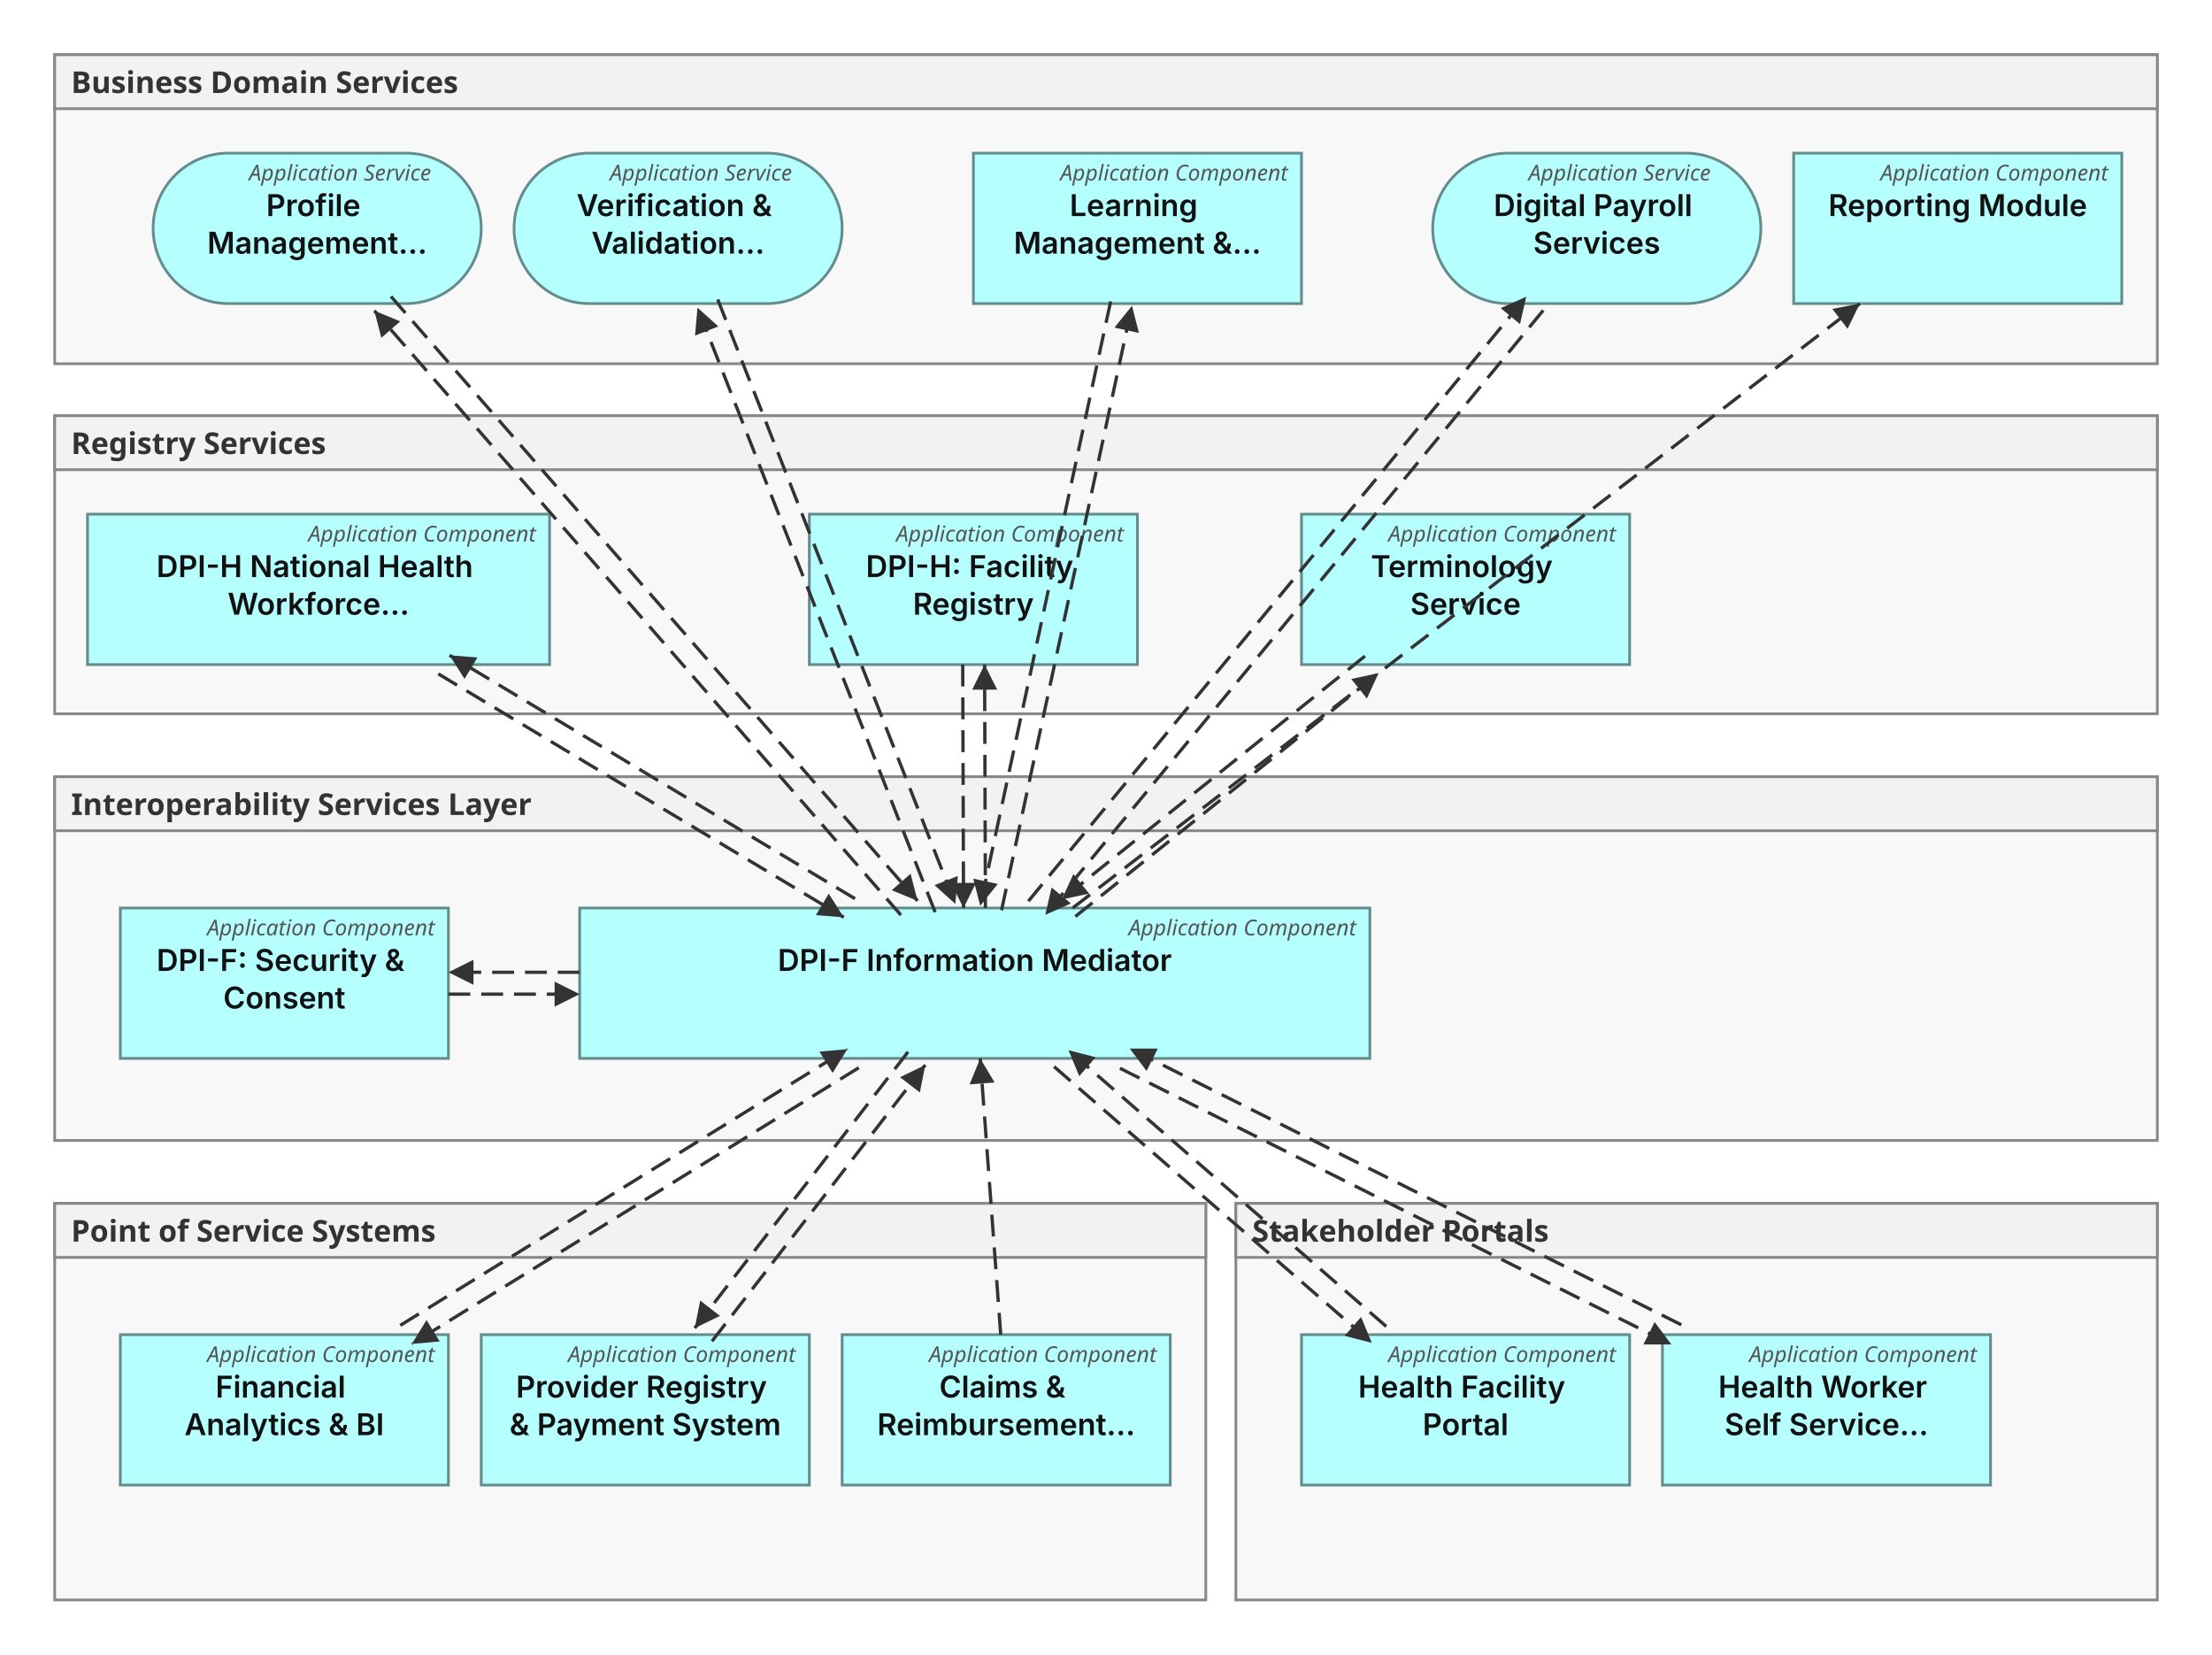
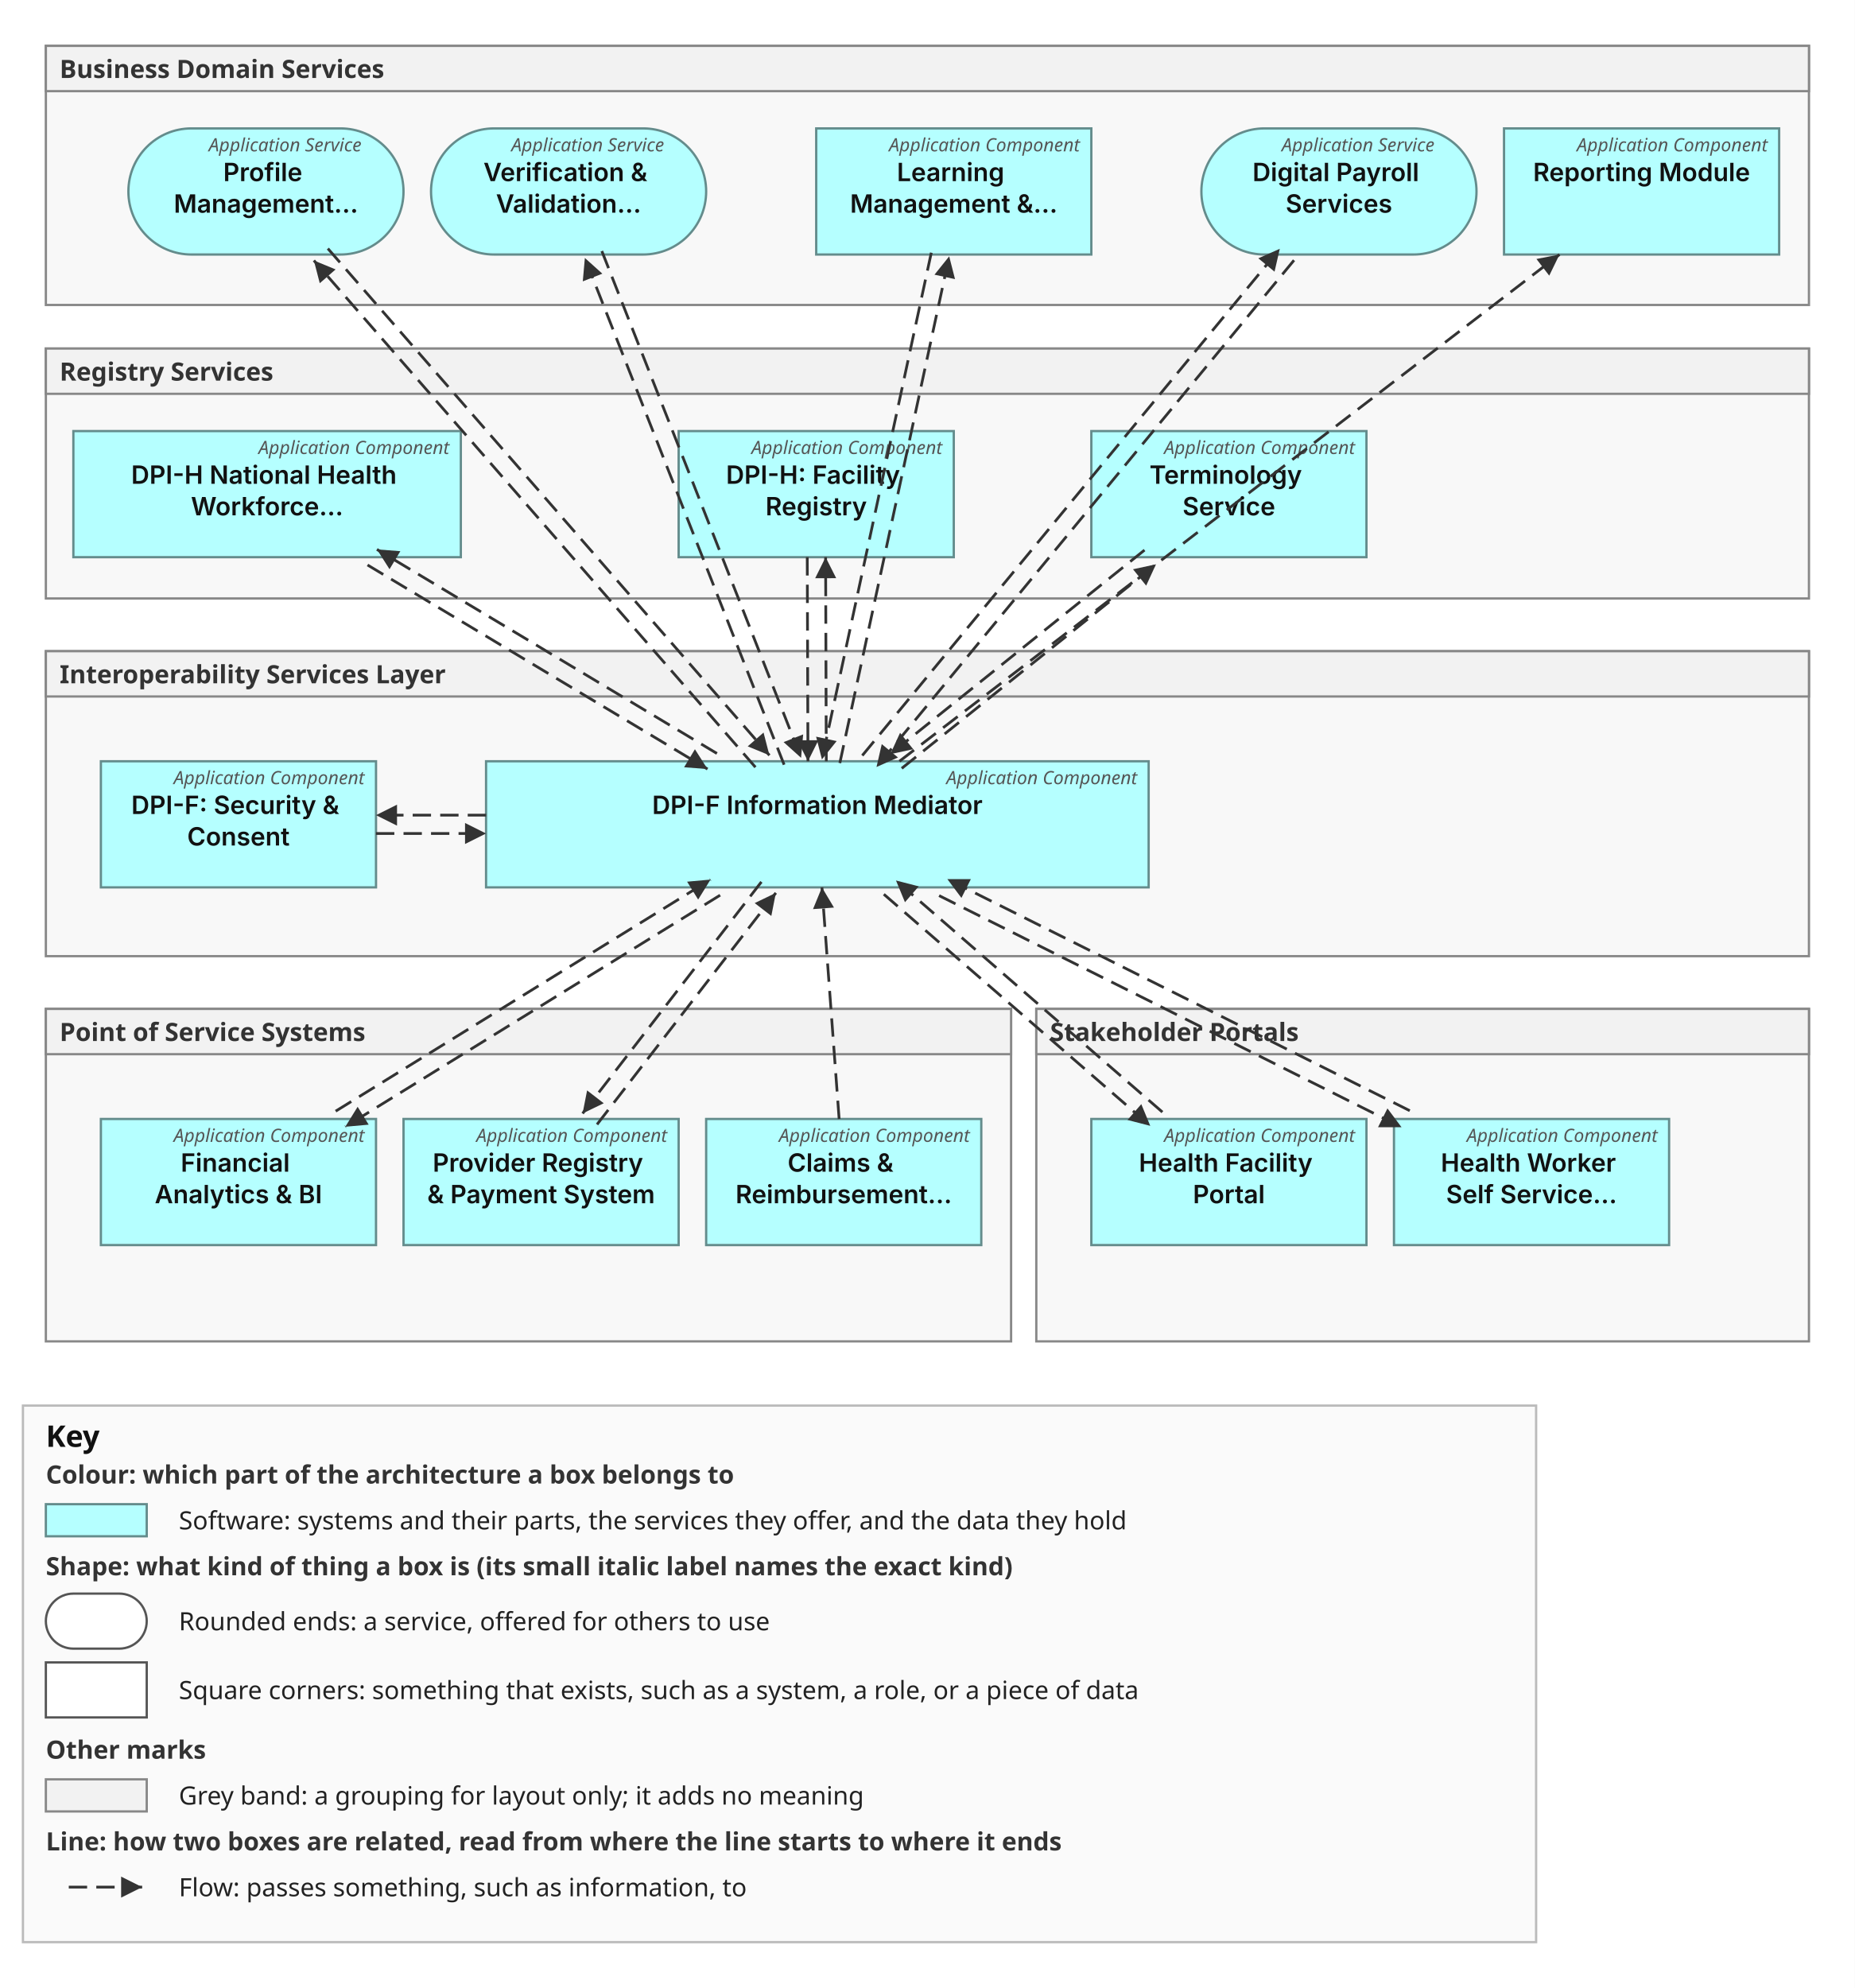
- <svg xmlns="http://www.w3.org/2000/svg" viewBox="28 16 809 605" width="809" height="605" role="img" aria-labelledby="av-title">
+ <svg xmlns="http://www.w3.org/2000/svg" viewBox="28 16 809 867" width="809" height="867" role="img" aria-labelledby="av-title">
  <style>
.av-name{font:600 11px system-ui,-apple-system,"Segoe UI",sans-serif;fill:#111}
.av-type{font:italic 8px system-ui,sans-serif;fill:#555}
.av-group{font:600 11px system-ui,sans-serif;fill:#333}
.av-note{font:10px system-ui,sans-serif;fill:#222}
+ .av-key{font:11px system-ui,sans-serif;fill:#222}
+ .av-keyh{font:600 11px system-ui,sans-serif;fill:#333}
+ .av-keyt{font:700 13px system-ui,sans-serif;fill:#111}
.av-rel{font:9px system-ui,sans-serif;fill:#333;paint-order:stroke;stroke:#fff;stroke-width:3px}
a:hover rect,a:hover polygon,a:focus rect,a:focus polygon{stroke:#06c;stroke-width:2.5}
</style>
  <defs>
    <marker id="arrow-open" viewBox="0 0 12 12" refX="11" refY="6" markerWidth="11" markerHeight="11" orient="auto-start-reverse" markerUnits="userSpaceOnUse">
      <path d="M1 1 L11 6 L1 11" fill="none" stroke="#333" stroke-width="1.3" />
    </marker>
    <marker id="arrow-filled" viewBox="0 0 12 12" refX="11" refY="6" markerWidth="11" markerHeight="11" orient="auto-start-reverse" markerUnits="userSpaceOnUse">
      <path d="M1 1 L11 6 L1 11 Z" fill="#333" />
    </marker>
    <marker id="arrow-small" viewBox="0 0 10 10" refX="9" refY="5" markerWidth="8" markerHeight="8" orient="auto-start-reverse" markerUnits="userSpaceOnUse">
      <path d="M1 1 L9 5 L1 9" fill="none" stroke="#333" stroke-width="1.2" />
    </marker>
    <marker id="triangle-hollow" viewBox="0 0 14 14" refX="13" refY="7" markerWidth="13" markerHeight="13" orient="auto-start-reverse" markerUnits="userSpaceOnUse">
      <path d="M1 1 L13 7 L1 13 Z" fill="#fff" stroke="#333" stroke-width="1.2" />
    </marker>
    <marker id="diamond-filled" viewBox="0 0 16 10" refX="1" refY="5" markerWidth="16" markerHeight="10" orient="auto-start-reverse" markerUnits="userSpaceOnUse">
      <path d="M1 5 L8 1 L15 5 L8 9 Z" fill="#333" />
    </marker>
    <marker id="diamond-hollow" viewBox="0 0 16 10" refX="1" refY="5" markerWidth="16" markerHeight="10" orient="auto-start-reverse" markerUnits="userSpaceOnUse">
      <path d="M1 5 L8 1 L15 5 L8 9 Z" fill="#fff" stroke="#333" stroke-width="1.2" />
    </marker>
    <marker id="dot" viewBox="0 0 8 8" refX="4" refY="4" markerWidth="7" markerHeight="7" orient="auto" markerUnits="userSpaceOnUse">
      <circle cx="4" cy="4" r="3.2" fill="#333" />
    </marker>
    <pattern id="missing" width="8" height="8" patternUnits="userSpaceOnUse" patternTransform="rotate(45)">
      <rect width="8" height="8" fill="#fff" />
      <line x1="0" y1="0" x2="0" y2="8" stroke="#d33" stroke-width="2" />
    </pattern>
  </defs>
-   <rect x="28" y="16" width="809" height="605" fill="#fff" />
+   <rect x="28" y="16" width="809" height="867" fill="#fff" />
  <g class="av-g">
    <rect x="48" y="456" width="421" height="145" fill="#f2f2f2" fill-opacity=".55" stroke="#888" />
    <rect x="48" y="456" width="421" height="19.75" fill="#f2f2f2" stroke="#888" />
    <text class="av-group" x="54" y="470">Point of Service Systems</text>
  </g>
-   <a href="../../../en/dpi-h-ra/archimate/0.2.0-draft.1/elements/id-dcc7c73aa6fd415facde0da5ecae044b/" target="_top">
+   <a href="../../../en/dpi-h-ra/archimate/0.2.0-draft.1/elements/provider-registry-payment-system/" target="_top">
    <rect x="204" y="504" width="120" height="55" fill="#b5ffff" stroke="#648c8c" stroke-width="1" />
    <text class="av-type" x="319" y="514" text-anchor="end">Application Component</text>
    <text class="av-name" x="264" y="527" text-anchor="middle">
      <tspan x="264" dy="0">Provider Registry</tspan>
      <tspan x="264" dy="13.75">&amp; Payment System</tspan>
    </text>
  </a>
-   <a href="../../../en/dpi-h-ra/archimate/0.2.0-draft.1/elements/id-0bb487f76a814e0ca738870107b29dc9/" target="_top">
+   <a href="../../../en/dpi-h-ra/archimate/0.2.0-draft.1/elements/financial-analytics-bi/" target="_top">
    <rect x="72" y="504" width="120" height="55" fill="#b5ffff" stroke="#648c8c" stroke-width="1" />
    <text class="av-type" x="187" y="514" text-anchor="end">Application Component</text>
    <text class="av-name" x="132" y="527" text-anchor="middle">
      <tspan x="132" dy="0">Financial</tspan>
      <tspan x="132" dy="13.75">Analytics &amp; BI</tspan>
    </text>
  </a>
-   <a href="../../../en/dpi-h-ra/archimate/0.2.0-draft.1/elements/id-f7ffac27f018417c8ddb46a8c98c3b28/" target="_top">
+   <a href="../../../en/dpi-h-ra/archimate/0.2.0-draft.1/elements/claims-reimbursement-system/" target="_top">
    <rect x="336" y="504" width="120" height="55" fill="#b5ffff" stroke="#648c8c" stroke-width="1" />
    <text class="av-type" x="451" y="514" text-anchor="end">Application Component</text>
    <text class="av-name" x="396" y="527" text-anchor="middle">
      <tspan x="396" dy="0">Claims &amp;</tspan>
      <tspan x="396" dy="13.75">Reimbursement…</tspan>
    </text>
  </a>
  <g class="av-g">
    <rect x="480" y="456" width="337" height="145" fill="#f2f2f2" fill-opacity=".55" stroke="#888" />
    <rect x="480" y="456" width="337" height="19.75" fill="#f2f2f2" stroke="#888" />
    <text class="av-group" x="486" y="470">Stakeholder Portals</text>
  </g>
-   <a href="../../../en/dpi-h-ra/archimate/0.2.0-draft.1/elements/id-95de5ab980944de8922cc630296992ec/" target="_top">
+   <a href="../../../en/dpi-h-ra/archimate/0.2.0-draft.1/elements/health-facility-portal/" target="_top">
    <rect x="504" y="504" width="120" height="55" fill="#b5ffff" stroke="#648c8c" stroke-width="1" />
    <text class="av-type" x="619" y="514" text-anchor="end">Application Component</text>
    <text class="av-name" x="564" y="527" text-anchor="middle">
      <tspan x="564" dy="0">Health Facility</tspan>
      <tspan x="564" dy="13.75">Portal</tspan>
    </text>
  </a>
-   <a href="../../../en/dpi-h-ra/archimate/0.2.0-draft.1/elements/id-24e3b3ea32b5424c89a8748329a6209d/" target="_top">
+   <a href="../../../en/dpi-h-ra/archimate/0.2.0-draft.1/elements/health-worker-self-service-portal/" target="_top">
    <rect x="636" y="504" width="120" height="55" fill="#b5ffff" stroke="#648c8c" stroke-width="1" />
    <text class="av-type" x="751" y="514" text-anchor="end">Application Component</text>
    <text class="av-name" x="696" y="527" text-anchor="middle">
      <tspan x="696" dy="0">Health Worker</tspan>
      <tspan x="696" dy="13.75">Self Service…</tspan>
    </text>
  </a>
  <g class="av-g">
    <rect x="48" y="168" width="769" height="109" fill="#f2f2f2" fill-opacity=".55" stroke="#888" />
    <rect x="48" y="168" width="769" height="19.75" fill="#f2f2f2" stroke="#888" />
    <text class="av-group" x="54" y="182">Registry Services</text>
  </g>
-   <a href="../../../en/dpi-h-ra/archimate/0.2.0-draft.1/elements/id-961cfe0f56b54c5ea4f48c3f34109e0e/" target="_top">
+   <a href="../../../en/dpi-h-ra/archimate/0.2.0-draft.1/elements/dpi-h-national-health-workforce-directory-registry/" target="_top">
    <rect x="60" y="204" width="169" height="55" fill="#b5ffff" stroke="#648c8c" stroke-width="1" />
    <text class="av-type" x="224" y="214" text-anchor="end">Application Component</text>
    <text class="av-name" x="144.5" y="227" text-anchor="middle">
      <tspan x="144.5" dy="0">DPI-H National Health</tspan>
      <tspan x="144.5" dy="13.75">Workforce…</tspan>
    </text>
  </a>
-   <a href="../../../en/dpi-h-ra/archimate/0.2.0-draft.1/elements/id-a3b7a1d2792c400ba0398eb82affaf2d/" target="_top">
+   <a href="../../../en/dpi-h-ra/archimate/0.2.0-draft.1/elements/dpi-h-facility-registry/" target="_top">
    <rect x="324" y="204" width="120" height="55" fill="#b5ffff" stroke="#648c8c" stroke-width="1" />
    <text class="av-type" x="439" y="214" text-anchor="end">Application Component</text>
    <text class="av-name" x="384" y="227" text-anchor="middle">
      <tspan x="384" dy="0">DPI-H: Facility</tspan>
      <tspan x="384" dy="13.75">Registry</tspan>
    </text>
  </a>
-   <a href="../../../en/dpi-h-ra/archimate/0.2.0-draft.1/elements/id-e23a136ac7904c02a15f46010f655099/" target="_top">
+   <a href="../../../en/dpi-h-ra/archimate/0.2.0-draft.1/elements/terminology-service/" target="_top">
    <rect x="504" y="204" width="120" height="55" fill="#b5ffff" stroke="#648c8c" stroke-width="1" />
    <text class="av-type" x="619" y="214" text-anchor="end">Application Component</text>
    <text class="av-name" x="564" y="227" text-anchor="middle">
      <tspan x="564" dy="0">Terminology</tspan>
      <tspan x="564" dy="13.75">Service</tspan>
    </text>
  </a>
  <g class="av-g">
    <rect x="48" y="300" width="769" height="133" fill="#f2f2f2" fill-opacity=".55" stroke="#888" />
    <rect x="48" y="300" width="769" height="19.75" fill="#f2f2f2" stroke="#888" />
    <text class="av-group" x="54" y="314">Interoperability Services Layer</text>
  </g>
-   <a href="../../../en/dpi-h-ra/archimate/0.2.0-draft.1/elements/id-1dc836590e8a4c4796d0ca941ce01d2b/" target="_top">
+   <a href="../../../en/dpi-h-ra/archimate/0.2.0-draft.1/elements/dpi-f-security-consent/" target="_top">
    <rect x="72" y="348" width="120" height="55" fill="#b5ffff" stroke="#648c8c" stroke-width="1" />
    <text class="av-type" x="187" y="358" text-anchor="end">Application Component</text>
    <text class="av-name" x="132" y="371" text-anchor="middle">
      <tspan x="132" dy="0">DPI-F: Security &amp;</tspan>
      <tspan x="132" dy="13.75">Consent</tspan>
    </text>
  </a>
-   <a href="../../../en/dpi-h-ra/archimate/0.2.0-draft.1/elements/id-7862a8939c5a458c9ad1674062700688/" target="_top">
+   <a href="../../../en/dpi-h-ra/archimate/0.2.0-draft.1/elements/dpi-f-information-mediator/" target="_top">
    <rect x="240" y="348" width="289" height="55" fill="#b5ffff" stroke="#648c8c" stroke-width="1" />
    <text class="av-type" x="524" y="358" text-anchor="end">Application Component</text>
    <text class="av-name" x="384.5" y="371" text-anchor="middle">
      <tspan x="384.5" dy="0">DPI-F Information Mediator</tspan>
    </text>
  </a>
  <g class="av-g">
    <rect x="48" y="36" width="769" height="113" fill="#f2f2f2" fill-opacity=".55" stroke="#888" />
    <rect x="48" y="36" width="769" height="19.75" fill="#f2f2f2" stroke="#888" />
    <text class="av-group" x="54" y="50">Business Domain Services</text>
  </g>
-   <a href="../../../en/dpi-h-ra/archimate/0.2.0-draft.1/elements/id-8481f5d95240477e9fb462fdab759878/" target="_top">
+   <a href="../../../en/dpi-h-ra/archimate/0.2.0-draft.1/elements/profile-management-service/" target="_top">
    <rect x="84" y="72" width="120" height="55" rx="27.5" fill="#b5ffff" stroke="#648c8c" stroke-width="1" />
    <text class="av-type" x="185.667" y="82" text-anchor="end">Application Service</text>
    <text class="av-name" x="144" y="95" text-anchor="middle">
      <tspan x="144" dy="0">Profile</tspan>
      <tspan x="144" dy="13.75">Management…</tspan>
    </text>
  </a>
-   <a href="../../../en/dpi-h-ra/archimate/0.2.0-draft.1/elements/id-bed24fc6e59048c595b7bde7a22b63f9/" target="_top">
+   <a href="../../../en/dpi-h-ra/archimate/0.2.0-draft.1/elements/reporting-module/" target="_top">
    <rect x="684" y="72" width="120" height="55" fill="#b5ffff" stroke="#648c8c" stroke-width="1" />
    <text class="av-type" x="799" y="82" text-anchor="end">Application Component</text>
    <text class="av-name" x="744" y="95" text-anchor="middle">
      <tspan x="744" dy="0">Reporting Module</tspan>
    </text>
  </a>
-   <a href="../../../en/dpi-h-ra/archimate/0.2.0-draft.1/elements/id-61f9036cfc264e5ea18d7538e3f84e64/" target="_top">
+   <a href="../../../en/dpi-h-ra/archimate/0.2.0-draft.1/elements/verification-validation-service/" target="_top">
    <rect x="216" y="72" width="120" height="55" rx="27.5" fill="#b5ffff" stroke="#648c8c" stroke-width="1" />
    <text class="av-type" x="317.667" y="82" text-anchor="end">Application Service</text>
    <text class="av-name" x="276" y="95" text-anchor="middle">
      <tspan x="276" dy="0">Verification &amp;</tspan>
      <tspan x="276" dy="13.75">Validation…</tspan>
    </text>
  </a>
-   <a href="../../../en/dpi-h-ra/archimate/0.2.0-draft.1/elements/id-524dea71aa26495883e2ab4efbca3075/" target="_top">
+   <a href="../../../en/dpi-h-ra/archimate/0.2.0-draft.1/elements/learning-management-training-tracking-systems/" target="_top">
    <rect x="384" y="72" width="120" height="55" fill="#b5ffff" stroke="#648c8c" stroke-width="1" />
    <text class="av-type" x="499" y="82" text-anchor="end">Application Component</text>
    <text class="av-name" x="444" y="95" text-anchor="middle">
      <tspan x="444" dy="0">Learning</tspan>
      <tspan x="444" dy="13.75">Management &amp;…</tspan>
    </text>
  </a>
-   <a href="../../../en/dpi-h-ra/archimate/0.2.0-draft.1/elements/id-138d88d8ce424d15b7ea3db0aec010e9/" target="_top">
+   <a href="../../../en/dpi-h-ra/archimate/0.2.0-draft.1/elements/digital-payroll-services/" target="_top">
    <rect x="552" y="72" width="120" height="55" rx="27.5" fill="#b5ffff" stroke="#648c8c" stroke-width="1" />
    <text class="av-type" x="653.667" y="82" text-anchor="end">Application Service</text>
    <text class="av-name" x="612" y="95" text-anchor="middle">
      <tspan x="612" dy="0">Digital Payroll</tspan>
      <tspan x="612" dy="13.75">Services</tspan>
    </text>
  </a>
  <a href="../../../en/dpi-h-ra/archimate/0.2.0-draft.1/relationships/id-dfb5d9850936470297441731ba7923a5/" target="_top">
    <path d="M288.4 506.4 L366.4 405.4" fill="none" stroke="#333" stroke-width="1.2" stroke-dasharray="8 4" marker-end="url(#arrow-filled)" />
    <path d="M288.4 506.4 L366.4 405.4" fill="none" stroke="transparent" stroke-width="8" />
  </a>
  <a href="../../../en/dpi-h-ra/archimate/0.2.0-draft.1/relationships/id-42ccf72f046744a98d3c5e717079c059/" target="_top">
    <path d="M174.4 500.6 L337.9 399.6" fill="none" stroke="#333" stroke-width="1.2" stroke-dasharray="8 4" marker-end="url(#arrow-filled)" />
    <path d="M174.4 500.6 L337.9 399.6" fill="none" stroke="transparent" stroke-width="8" />
  </a>
  <a href="../../../en/dpi-h-ra/archimate/0.2.0-draft.1/relationships/id-753eb90f4e7b4fde86af9d2a79212e40/" target="_top">
    <path d="M394 504 L386.5 403" fill="none" stroke="#333" stroke-width="1.2" stroke-dasharray="8 4" marker-end="url(#arrow-filled)" />
    <path d="M394 504 L386.5 403" fill="none" stroke="transparent" stroke-width="8" />
  </a>
  <a href="../../../en/dpi-h-ra/archimate/0.2.0-draft.1/relationships/id-84904306f207414a97c5a3ea80f2efdd/" target="_top">
    <path d="M535 501 L418.8 400" fill="none" stroke="#333" stroke-width="1.2" stroke-dasharray="8 4" marker-end="url(#arrow-filled)" />
    <path d="M535 501 L418.8 400" fill="none" stroke="transparent" stroke-width="8" />
  </a>
  <a href="../../../en/dpi-h-ra/archimate/0.2.0-draft.1/relationships/id-25e7a559b40f40bfbb336dbd0fa65df6/" target="_top">
    <path d="M642.9 500.4 L441.2 399.4" fill="none" stroke="#333" stroke-width="1.2" stroke-dasharray="8 4" marker-end="url(#arrow-filled)" />
    <path d="M642.9 500.4 L441.2 399.4" fill="none" stroke="transparent" stroke-width="8" />
  </a>
  <a href="../../../en/dpi-h-ra/archimate/0.2.0-draft.1/relationships/id-fb7f0277b41346d5879bb83277f26733/" target="_top">
    <path d="M188.3 262.4 L336.6 351.4" fill="none" stroke="#333" stroke-width="1.2" stroke-dasharray="8 4" marker-end="url(#arrow-filled)" />
    <path d="M188.3 262.4 L336.6 351.4" fill="none" stroke="transparent" stroke-width="8" />
  </a>
  <a href="../../../en/dpi-h-ra/archimate/0.2.0-draft.1/relationships/id-e601aa19b7d5495384703b338a8b48e5/" target="_top">
    <path d="M380.1 259 L380.4 348" fill="none" stroke="#333" stroke-width="1.2" stroke-dasharray="8 4" marker-end="url(#arrow-filled)" />
    <path d="M380.1 259 L380.4 348" fill="none" stroke="transparent" stroke-width="8" />
  </a>
  <a href="../../../en/dpi-h-ra/archimate/0.2.0-draft.1/relationships/id-3138db23398c4190b70f27e6117b95dc/" target="_top">
    <path d="M527.2 255.9 L416.3 344.9" fill="none" stroke="#333" stroke-width="1.2" stroke-dasharray="8 4" marker-end="url(#arrow-filled)" />
    <path d="M527.2 255.9 L416.3 344.9" fill="none" stroke="transparent" stroke-width="8" />
  </a>
  <a href="../../../en/dpi-h-ra/archimate/0.2.0-draft.1/relationships/id-f6c5dcd50a324092b090370ef539e33b/" target="_top">
    <path d="M192 379.5 L240 379.5" fill="none" stroke="#333" stroke-width="1.2" stroke-dasharray="8 4" marker-end="url(#arrow-filled)" />
    <path d="M192 379.5 L240 379.5" fill="none" stroke="transparent" stroke-width="8" />
  </a>
  <a href="../../../en/dpi-h-ra/archimate/0.2.0-draft.1/relationships/id-e9f46c67e68042109744e4da917ae6ff/" target="_top">
    <path d="M240 371.5 L192 371.5" fill="none" stroke="#333" stroke-width="1.2" stroke-dasharray="8 4" marker-end="url(#arrow-filled)" />
    <path d="M240 371.5 L192 371.5" fill="none" stroke="transparent" stroke-width="8" />
  </a>
  <a href="../../../en/dpi-h-ra/archimate/0.2.0-draft.1/relationships/id-d123c3d402a445ccb278dfc0c6f58de8/" target="_top">
    <path d="M360.1 400.6 L282.1 501.6" fill="none" stroke="#333" stroke-width="1.2" stroke-dasharray="8 4" marker-end="url(#arrow-filled)" />
    <path d="M360.1 400.6 L282.1 501.6" fill="none" stroke="transparent" stroke-width="8" />
  </a>
  <a href="../../../en/dpi-h-ra/archimate/0.2.0-draft.1/relationships/id-8bfcf3f3cac14740bef7d19100c587ba/" target="_top">
    <path d="M413.5 406 L529.7 507" fill="none" stroke="#333" stroke-width="1.2" stroke-dasharray="8 4" marker-end="url(#arrow-filled)" />
    <path d="M413.5 406 L529.7 507" fill="none" stroke="transparent" stroke-width="8" />
  </a>
  <a href="../../../en/dpi-h-ra/archimate/0.2.0-draft.1/relationships/id-7f0250a90ff3463c9690c9a5fba48e96/" target="_top">
    <path d="M437.6 406.6 L639.3 507.6" fill="none" stroke="#333" stroke-width="1.2" stroke-dasharray="8 4" marker-end="url(#arrow-filled)" />
    <path d="M437.6 406.6 L639.3 507.6" fill="none" stroke="transparent" stroke-width="8" />
  </a>
  <a href="../../../en/dpi-h-ra/archimate/0.2.0-draft.1/relationships/id-9540ab8bdf4945278fdd25eb3e37b7f3/" target="_top">
    <path d="M388.4 348 L388.1 259" fill="none" stroke="#333" stroke-width="1.2" stroke-dasharray="8 4" marker-end="url(#arrow-filled)" />
    <path d="M388.4 348 L388.1 259" fill="none" stroke="transparent" stroke-width="8" />
  </a>
  <a href="../../../en/dpi-h-ra/archimate/0.2.0-draft.1/relationships/id-ace822c5be96420a980993dcb3184ce4/" target="_top">
    <path d="M340.7 344.6 L192.4 255.6" fill="none" stroke="#333" stroke-width="1.2" stroke-dasharray="8 4" marker-end="url(#arrow-filled)" />
    <path d="M340.7 344.6 L192.4 255.6" fill="none" stroke="transparent" stroke-width="8" />
  </a>
  <a href="../../../en/dpi-h-ra/archimate/0.2.0-draft.1/relationships/id-7a3903baac4141b0878bfd4bf0d1c2c7/" target="_top">
    <path d="M421.3 351.1 L532.2 262.1" fill="none" stroke="#333" stroke-width="1.2" stroke-dasharray="8 4" marker-end="url(#arrow-filled)" />
    <path d="M421.3 351.1 L532.2 262.1" fill="none" stroke="transparent" stroke-width="8" />
  </a>
  <a href="../../../en/dpi-h-ra/archimate/0.2.0-draft.1/relationships/id-9aef44a6f9bb4910802896bc2fe65497/" target="_top">
    <path d="M420.3 348 L708.2 127" fill="none" stroke="#333" stroke-width="1.2" stroke-dasharray="8 4" marker-end="url(#arrow-filled)" />
    <path d="M420.3 348 L708.2 127" fill="none" stroke="transparent" stroke-width="8" />
  </a>
  <a href="../../../en/dpi-h-ra/archimate/0.2.0-draft.1/relationships/id-9c4002debe71452bbc9a178249f24535/" target="_top">
    <path d="M394.3 348.8 L442 127.8" fill="none" stroke="#333" stroke-width="1.2" stroke-dasharray="8 4" marker-end="url(#arrow-filled)" />
    <path d="M394.3 348.8 L442 127.8" fill="none" stroke="transparent" stroke-width="8" />
  </a>
  <a href="../../../en/dpi-h-ra/archimate/0.2.0-draft.1/relationships/id-5bfbeed8eee54b9ba650e228e6c5df90/" target="_top">
    <path d="M370 349.5 L283.1 128.5" fill="none" stroke="#333" stroke-width="1.2" stroke-dasharray="8 4" marker-end="url(#arrow-filled)" />
    <path d="M370 349.5 L283.1 128.5" fill="none" stroke="transparent" stroke-width="8" />
  </a>
  <a href="../../../en/dpi-h-ra/archimate/0.2.0-draft.1/relationships/id-bcb26af6ef6c45139959d026163fc01d/" target="_top">
    <path d="M357.5 350.6 L164.9 129.6" fill="none" stroke="#333" stroke-width="1.2" stroke-dasharray="8 4" marker-end="url(#arrow-filled)" />
    <path d="M357.5 350.6 L164.9 129.6" fill="none" stroke="transparent" stroke-width="8" />
  </a>
  <a href="../../../en/dpi-h-ra/archimate/0.2.0-draft.1/relationships/id-2129831181494665a187feeba05cbf26/" target="_top">
    <path d="M404.1 345.5 L586.2 124.5" fill="none" stroke="#333" stroke-width="1.2" stroke-dasharray="8 4" marker-end="url(#arrow-filled)" />
    <path d="M404.1 345.5 L586.2 124.5" fill="none" stroke="transparent" stroke-width="8" />
  </a>
  <a href="../../../en/dpi-h-ra/archimate/0.2.0-draft.1/relationships/id-c5c4994b207e426dbbed28b44deacbf6/" target="_top">
    <path d="M342.1 406.4 L178.6 507.4" fill="none" stroke="#333" stroke-width="1.2" stroke-dasharray="8 4" marker-end="url(#arrow-filled)" />
    <path d="M342.1 406.4 L178.6 507.4" fill="none" stroke="transparent" stroke-width="8" />
  </a>
  <a href="../../../en/dpi-h-ra/archimate/0.2.0-draft.1/relationships/id-5e34172e1548458db393607c1386093b/" target="_top">
    <path d="M171 124.4 L363.6 345.4" fill="none" stroke="#333" stroke-width="1.2" stroke-dasharray="8 4" marker-end="url(#arrow-filled)" />
    <path d="M171 124.4 L363.6 345.4" fill="none" stroke="transparent" stroke-width="8" />
  </a>
  <a href="../../../en/dpi-h-ra/archimate/0.2.0-draft.1/relationships/id-6e5db7ba4f4f44679787bd8a1f653403/" target="_top">
    <path d="M290.5 125.5 L377.4 346.5" fill="none" stroke="#333" stroke-width="1.2" stroke-dasharray="8 4" marker-end="url(#arrow-filled)" />
    <path d="M290.5 125.5 L377.4 346.5" fill="none" stroke="transparent" stroke-width="8" />
  </a>
  <a href="../../../en/dpi-h-ra/archimate/0.2.0-draft.1/relationships/id-220b38207c5249029f7ac7d1dff5bf35/" target="_top">
    <path d="M434.2 126.2 L386.5 347.2" fill="none" stroke="#333" stroke-width="1.2" stroke-dasharray="8 4" marker-end="url(#arrow-filled)" />
    <path d="M434.2 126.2 L386.5 347.2" fill="none" stroke="transparent" stroke-width="8" />
  </a>
  <a href="../../../en/dpi-h-ra/archimate/0.2.0-draft.1/relationships/id-9aadaf071700425cb10fd522096b95f8/" target="_top">
    <path d="M592.4 129.5 L410.3 350.5" fill="none" stroke="#333" stroke-width="1.2" stroke-dasharray="8 4" marker-end="url(#arrow-filled)" />
    <path d="M592.4 129.5 L410.3 350.5" fill="none" stroke="transparent" stroke-width="8" />
  </a>
+   <g class="av-legend">
+     <rect x="38" y="629" width="660" height="234" fill="#fafafa" stroke="#bbb" />
+     <text class="av-keyt" x="48" y="647">Key</text>
+     <text class="av-keyh" x="48" y="663">Colour: which part of the architecture a box belongs to</text>
+     <rect x="48" y="672" width="44" height="14" fill="#b5ffff" stroke="#648c8c" />
+     <text class="av-key" x="106" y="683">Software: systems and their parts, the services they offer, and the data they hold</text>
+     <text class="av-keyh" x="48" y="703">Shape: what kind of thing a box is (its small italic label names the exact kind)</text>
+     <rect x="48" y="711" width="44" height="24" rx="12" fill="#fff" stroke="#555" />
+     <text class="av-key" x="106" y="727">Rounded ends: a service, offered for others to use</text>
+     <rect x="48" y="741" width="44" height="24" fill="#fff" stroke="#555" />
+     <text class="av-key" x="106" y="757">Square corners: something that exists, such as a system, a role, or a piece of data</text>
+     <text class="av-keyh" x="48" y="783">Other marks</text>
+     <rect x="48" y="792" width="44" height="14" fill="#f2f2f2" stroke="#888" />
+     <text class="av-key" x="106" y="803">Grey band: a grouping for layout only; it adds no meaning</text>
+     <text class="av-keyh" x="48" y="823">Line: how two boxes are related, read from where the line starts to where it ends</text>
+     <path d="M58 839 L90 839" fill="none" stroke="#333" stroke-width="1.2" stroke-dasharray="8 4" marker-end="url(#arrow-filled)" />
+     <text class="av-key" x="106" y="843">Flow: passes something, such as information, to</text>
+   </g>
</svg>
